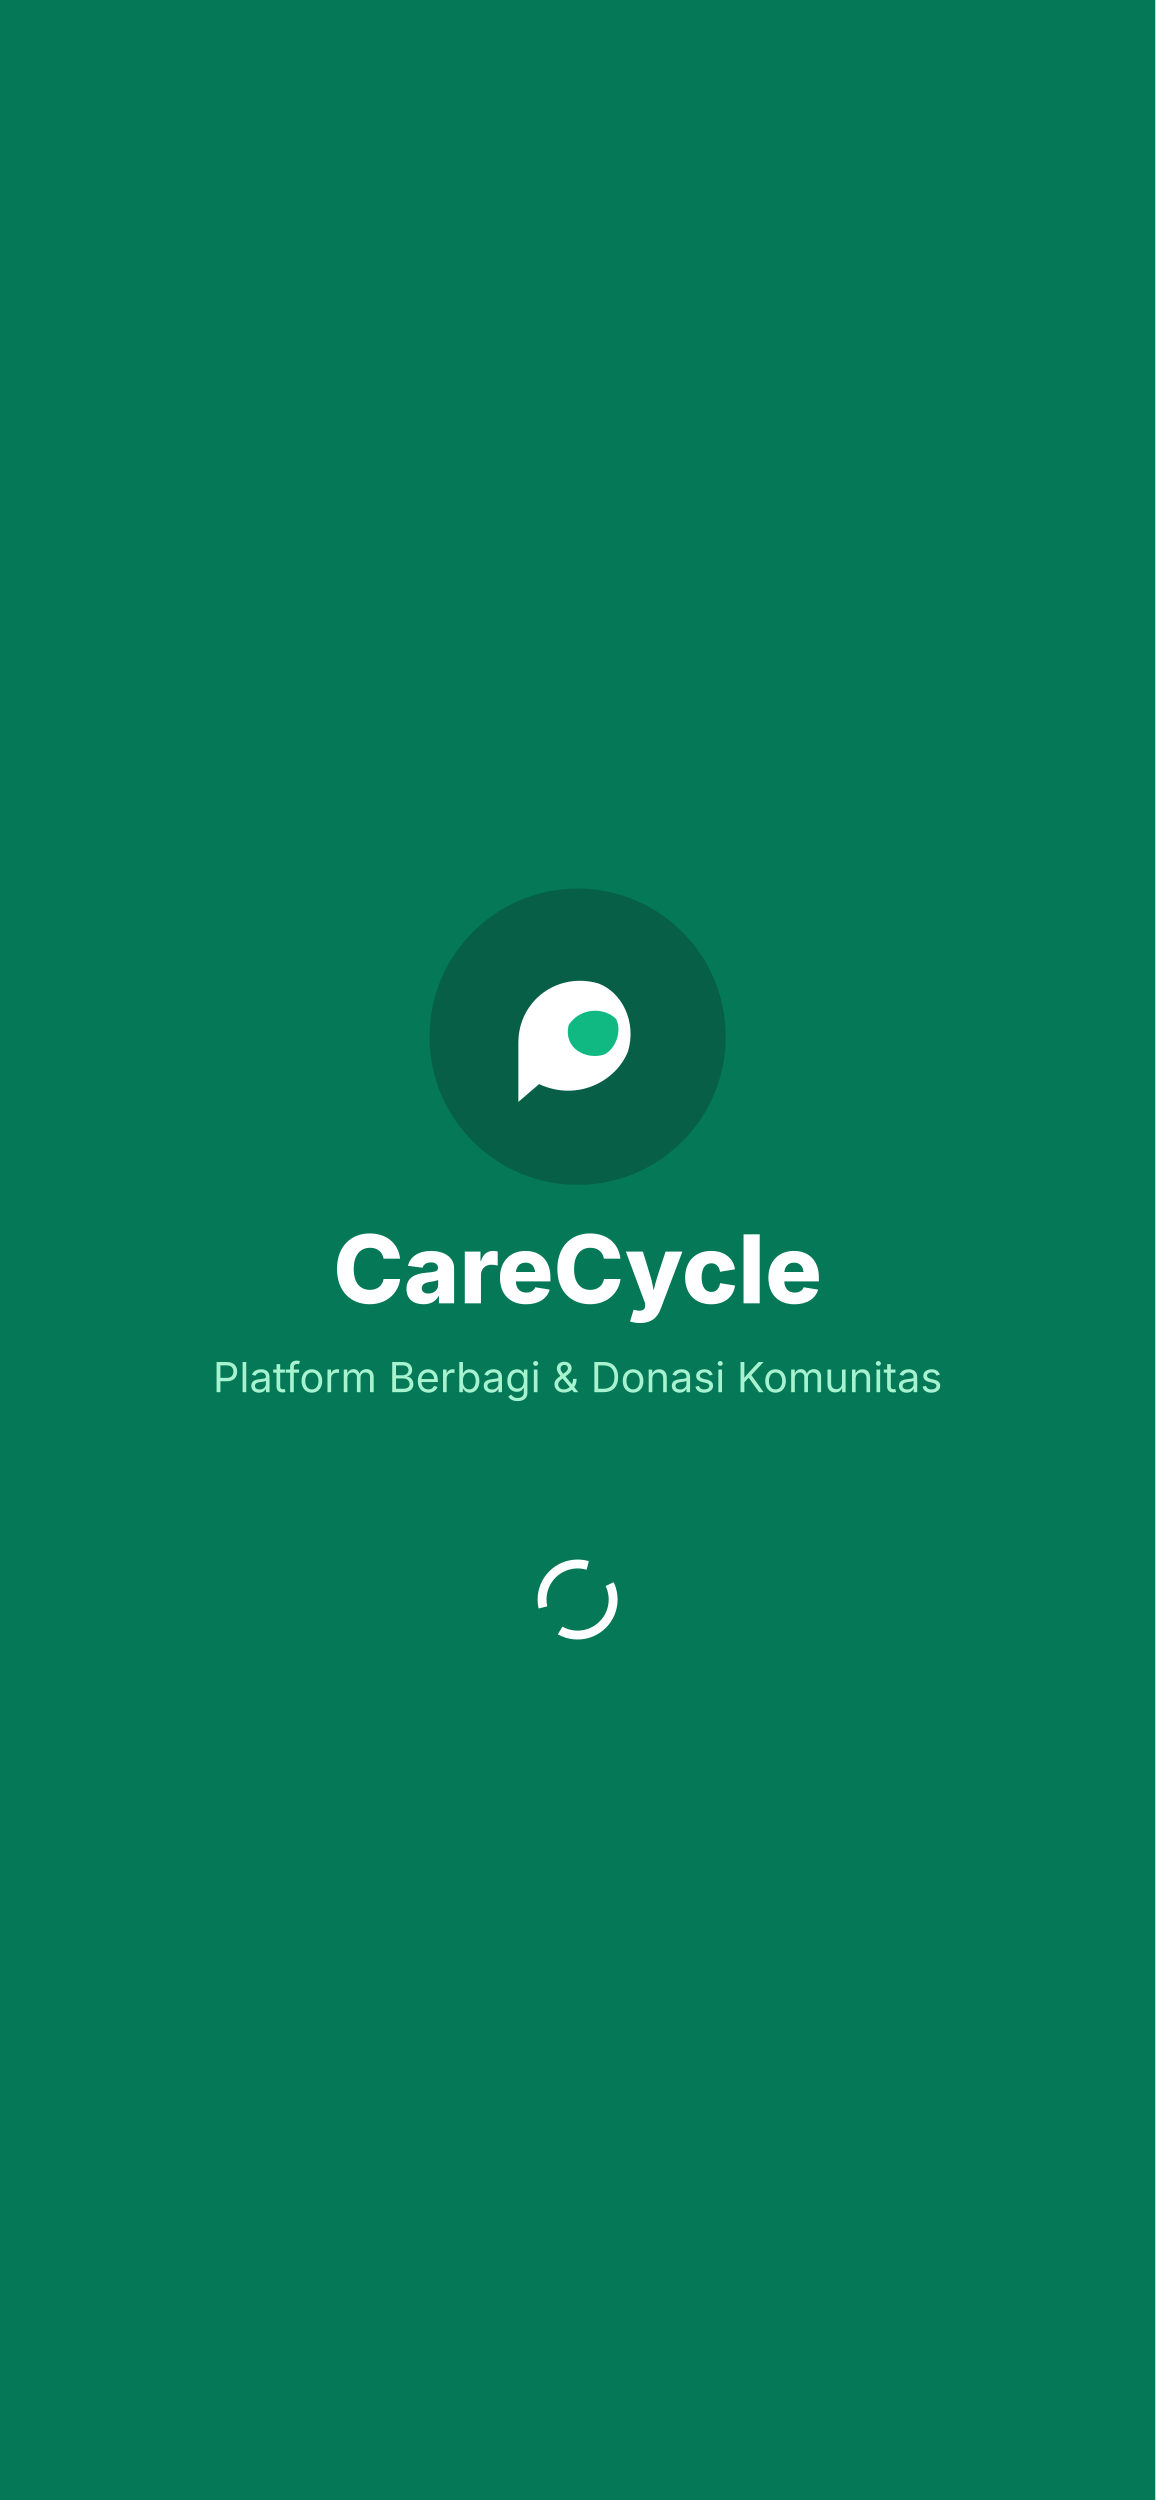
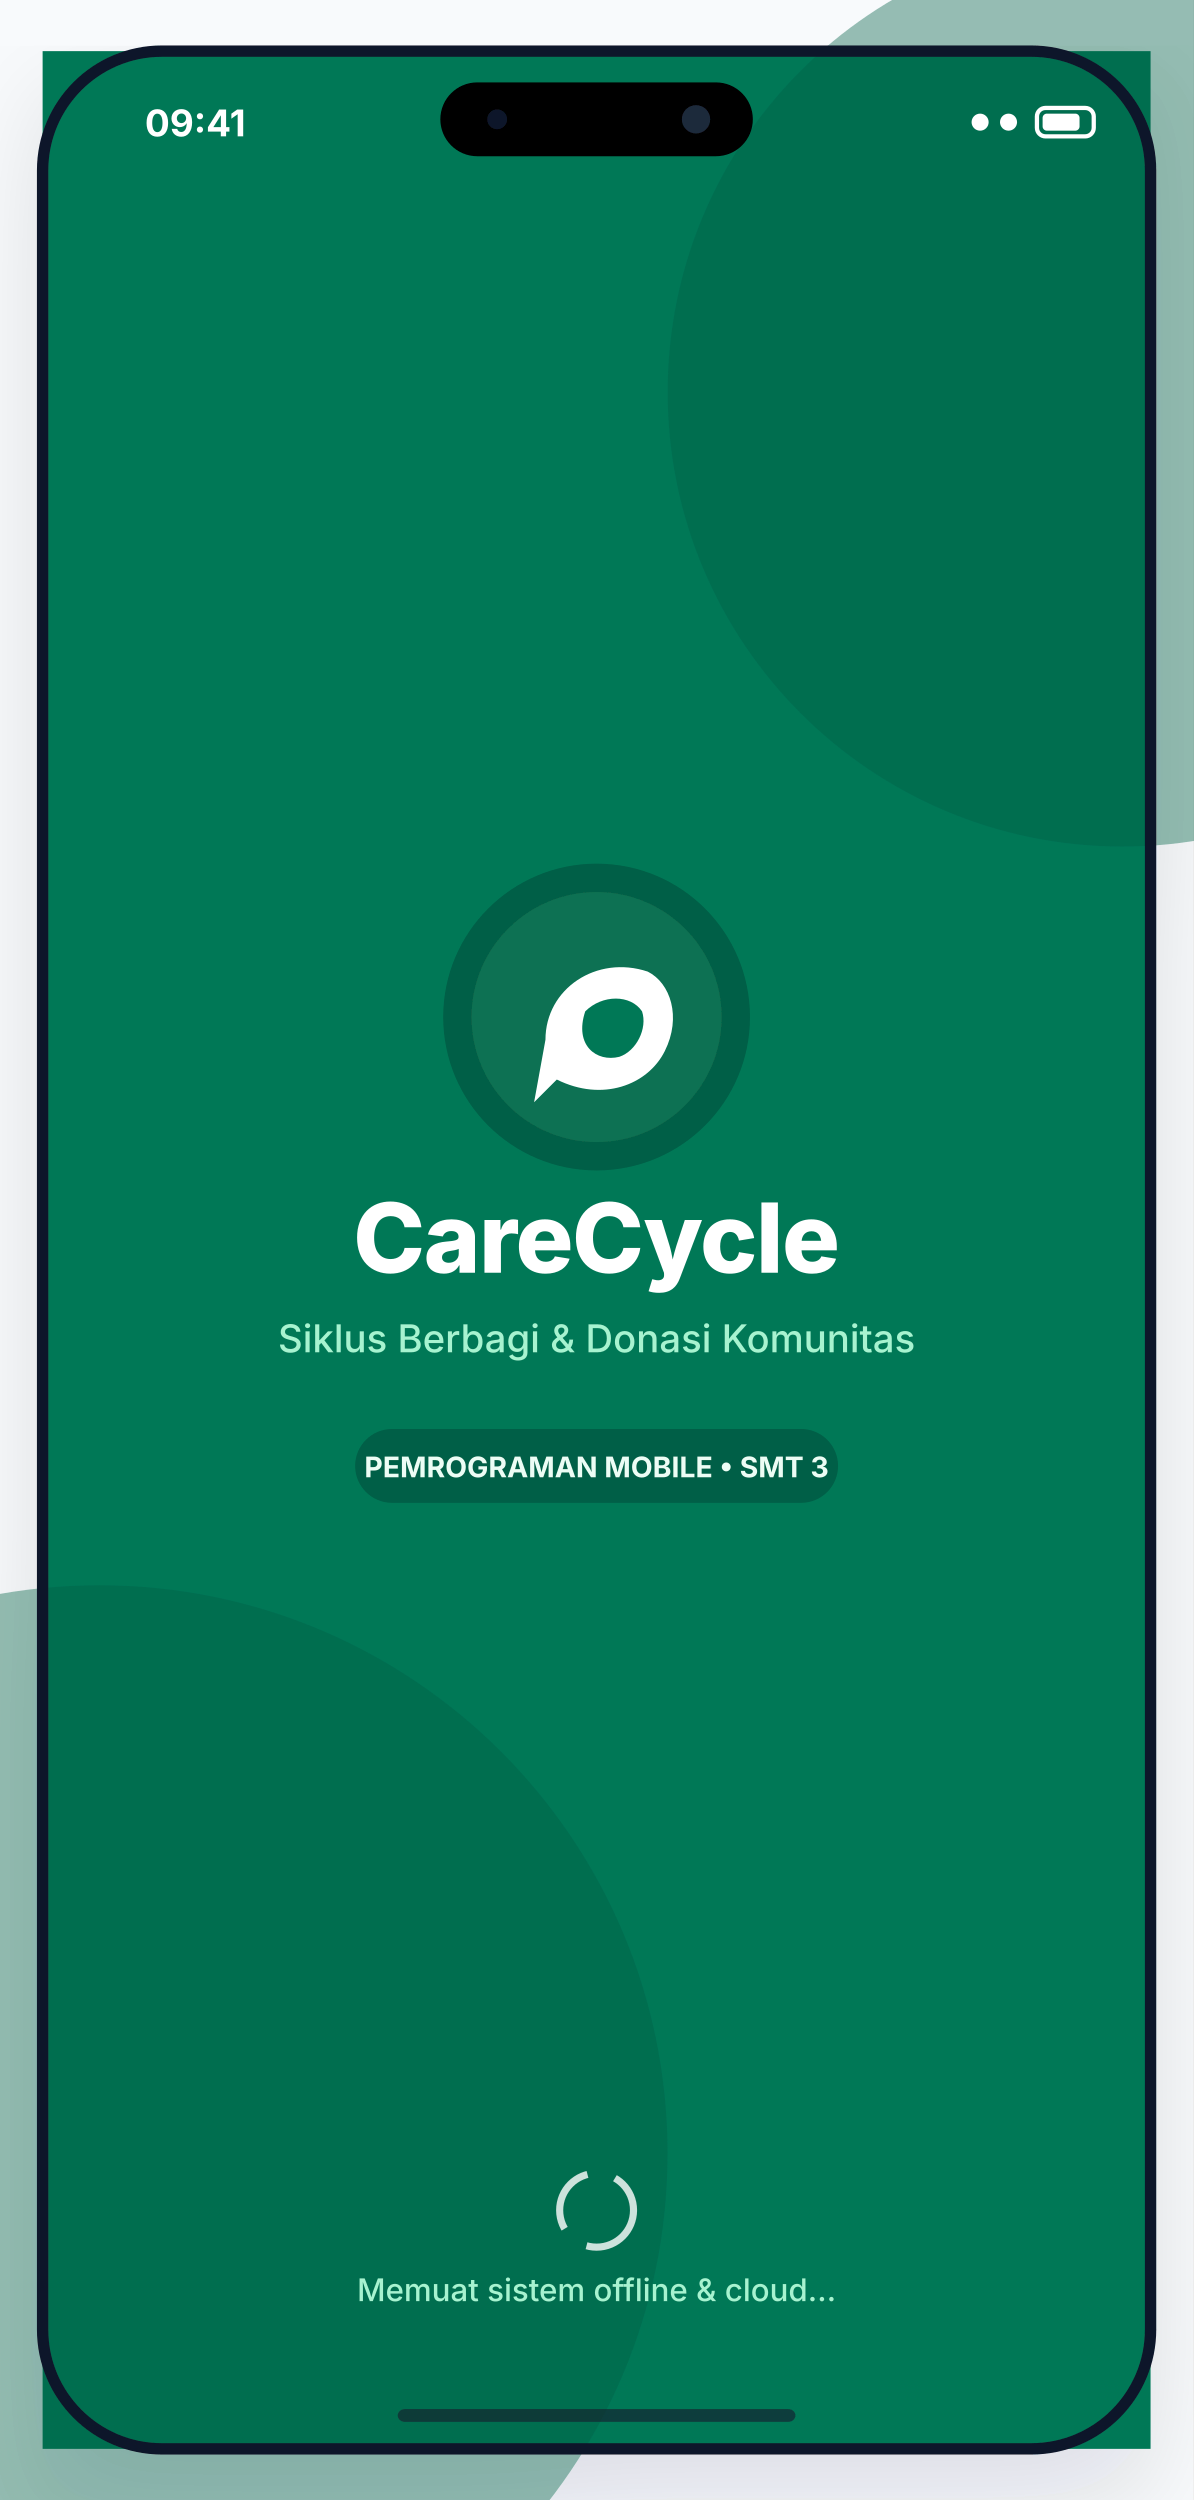
- <svg xmlns="http://www.w3.org/2000/svg" viewBox="0 0 390 844" width="390" height="844">
+ <svg xmlns="http://www.w3.org/2000/svg" viewBox="0 0 420 880" width="420" height="880">
  <defs>
-     <filter id="cardShadow" x="-10%" y="-10%" width="120%" height="120%">
-       <feDropShadow dx="0" dy="4" stdDeviation="6" flood-color="#000000" flood-opacity="0.06" />
-     </filter>
-     <filter id="bottomNavShadow" x="-10%" y="-20%" width="120%" height="140%">
-       <feDropShadow dx="0" dy="-4" stdDeviation="8" flood-color="#000000" flood-opacity="0.05" />
+     <filter id="phoneShadow" x="-10%" y="-10%" width="120%" height="120%">
+       <feDropShadow dx="0" dy="16" stdDeviation="20" flood-color="#0F172A" flood-opacity="0.12" />
    </filter>
  </defs>
-   <rect width="390" height="844" fill="#047857" />
-   <g id="CenterContent" transform="translate(0, 300)">
-     <circle cx="195" cy="50" r="50" fill="#065F46" />
-     <path d="M175 52 C175 38 188 28 202 32 C210 35 215 45 212 55 C208 65 195 72 182 66 L175 72 L175 52 Z" fill="#FFFFFF" />
-     <path d="M192 46 C196 40 204 40 208 44 C210 48 208 54 204 56 C198 58 190 54 192 46 Z" fill="#10B981" />
-     <text x="195" y="140" font-family="'Plus Jakarta Sans', Inter, sans-serif" font-size="32" font-weight="800" fill="#FFFFFF" text-anchor="middle">CareCycle</text>
-     <text x="195" y="170" font-family="'Plus Jakarta Sans', Inter, sans-serif" font-size="14" fill="#A7F3D0" text-anchor="middle">Platform Berbagi &amp; Donasi Komunitas</text>
-     <circle cx="195" cy="240" r="12" fill="none" stroke="#FFFFFF" stroke-width="3" stroke-dasharray="25 10" />
+   <rect width="420" height="880" fill="#F8FAFC" />
+   <g transform="translate(15, 18)" filter="url(#phoneShadow)">
+     <rect width="390" height="844" rx="44" fill="#0F172A" stroke="#334155" stroke-width="3" />
+     <rect x="0" y="0" width="390" height="844" rx="42" fill="#FFFFFF" />
+     <g>
+       <rect width="390" height="844" fill="#047857" />
+       <circle cx="380" cy="120" r="160" fill="#065F46" opacity="0.4" />
+       <circle cx="20" cy="740" r="200" fill="#065F46" opacity="0.4" />
+       <g id="StatusBar" transform="translate(0, 0)">
+         <text x="36" y="30" font-family="'Plus Jakarta Sans', Inter, sans-serif" font-size="13" font-weight="700" fill="#FFFFFF">09:41</text>
+         <circle cx="330" cy="25" r="3" fill="#FFFFFF" />
+         <circle cx="340" cy="25" r="3" fill="#FFFFFF" />
+         <rect x="350" y="20" width="20" height="10" rx="3" fill="none" stroke="#FFFFFF" stroke-width="1.5" />
+         <rect x="352" y="22" width="13" height="6" rx="1.5" fill="#FFFFFF" />
+       </g>
+       <g id="BrandCenter" transform="translate(195, 340)">
+         <circle cx="0" cy="0" r="54" fill="#065F46" />
+         <circle cx="0" cy="0" r="44" fill="#10B981" opacity="0.2" />
+         <path d="M-18 8 C-18 -10 0 -22 18 -16 C26 -12 30 0 24 12 C18 24 2 30 -14 22 L-22 30 L-18 8 Z" fill="#FFFFFF" />
+         <path d="M-4 -2 C2 -8 12 -8 16 -2 C18 4 14 12 8 14 C0 16 -8 10 -4 -2 Z" fill="#047857" />
+         <text x="0" y="90" font-family="'Plus Jakarta Sans', Inter, sans-serif" font-size="34" font-weight="800" fill="#FFFFFF" text-anchor="middle" letter-spacing="-0.5">CareCycle</text>
+         <text x="0" y="118" font-family="'Plus Jakarta Sans', Inter, sans-serif" font-size="13.5" font-weight="500" fill="#A7F3D0" text-anchor="middle">Siklus Berbagi &amp; Donasi Komunitas</text>
+         <rect x="-85" y="145" width="170" height="26" rx="13" fill="#065F46" />
+         <text x="0" y="162" font-family="'Plus Jakarta Sans', Inter, sans-serif" font-size="10" font-weight="700" fill="#ECFDF5" text-anchor="middle">PEMROGRAMAN MOBILE • SMT 3</text>
+       </g>
+       <g transform="translate(195, 760)">
+         <circle cx="0" cy="0" r="13" fill="none" stroke="#FFFFFF" stroke-width="2.5" stroke-dasharray="24 10" opacity="0.8" />
+         <text x="0" y="32" font-family="'Plus Jakarta Sans', Inter, sans-serif" font-size="11" font-weight="500" fill="#A7F3D0" text-anchor="middle">Memuat sistem offline &amp; cloud...</text>
+       </g>
+     </g>
+     <rect x="0" y="0" width="390" height="844" rx="42" fill="none" stroke="#0F172A" stroke-width="4" />
+     <rect x="140" y="11" width="110" height="26" rx="13" fill="#000000" />
+     <circle cx="230" cy="24" r="5" fill="#1E293B" />
+     <circle cx="160" cy="24" r="3.5" fill="#0F172A" />
+     <rect x="125" y="830" width="140" height="4.5" rx="2.5" fill="#0F172A" opacity="0.6" />
  </g>
</svg>
